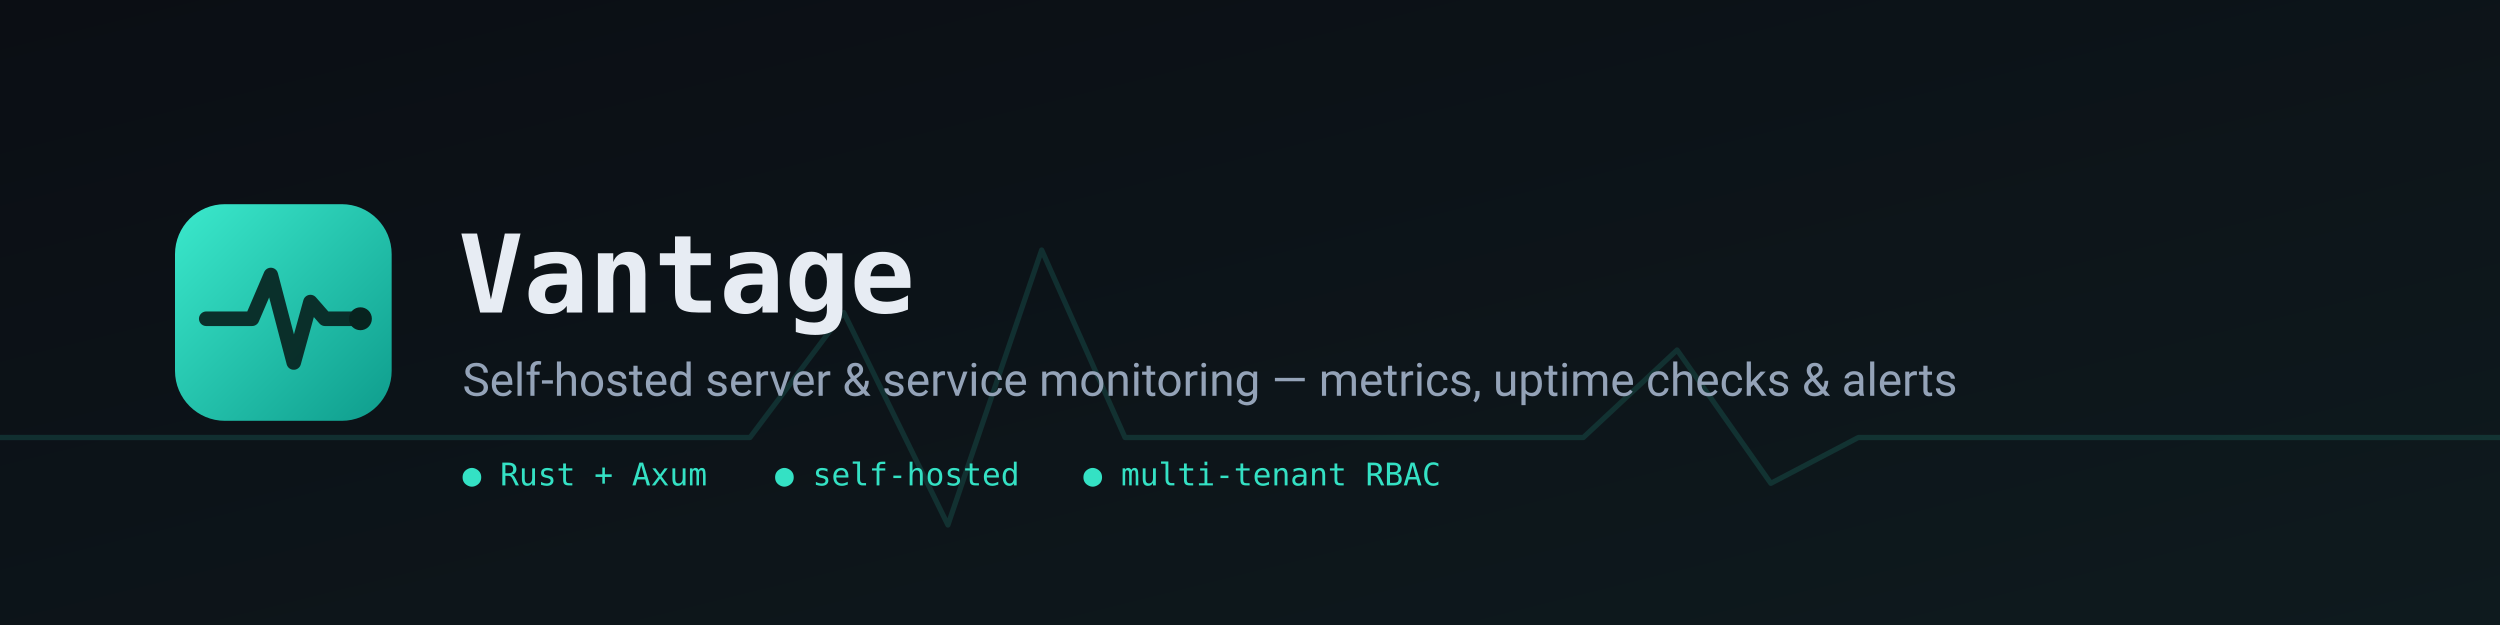
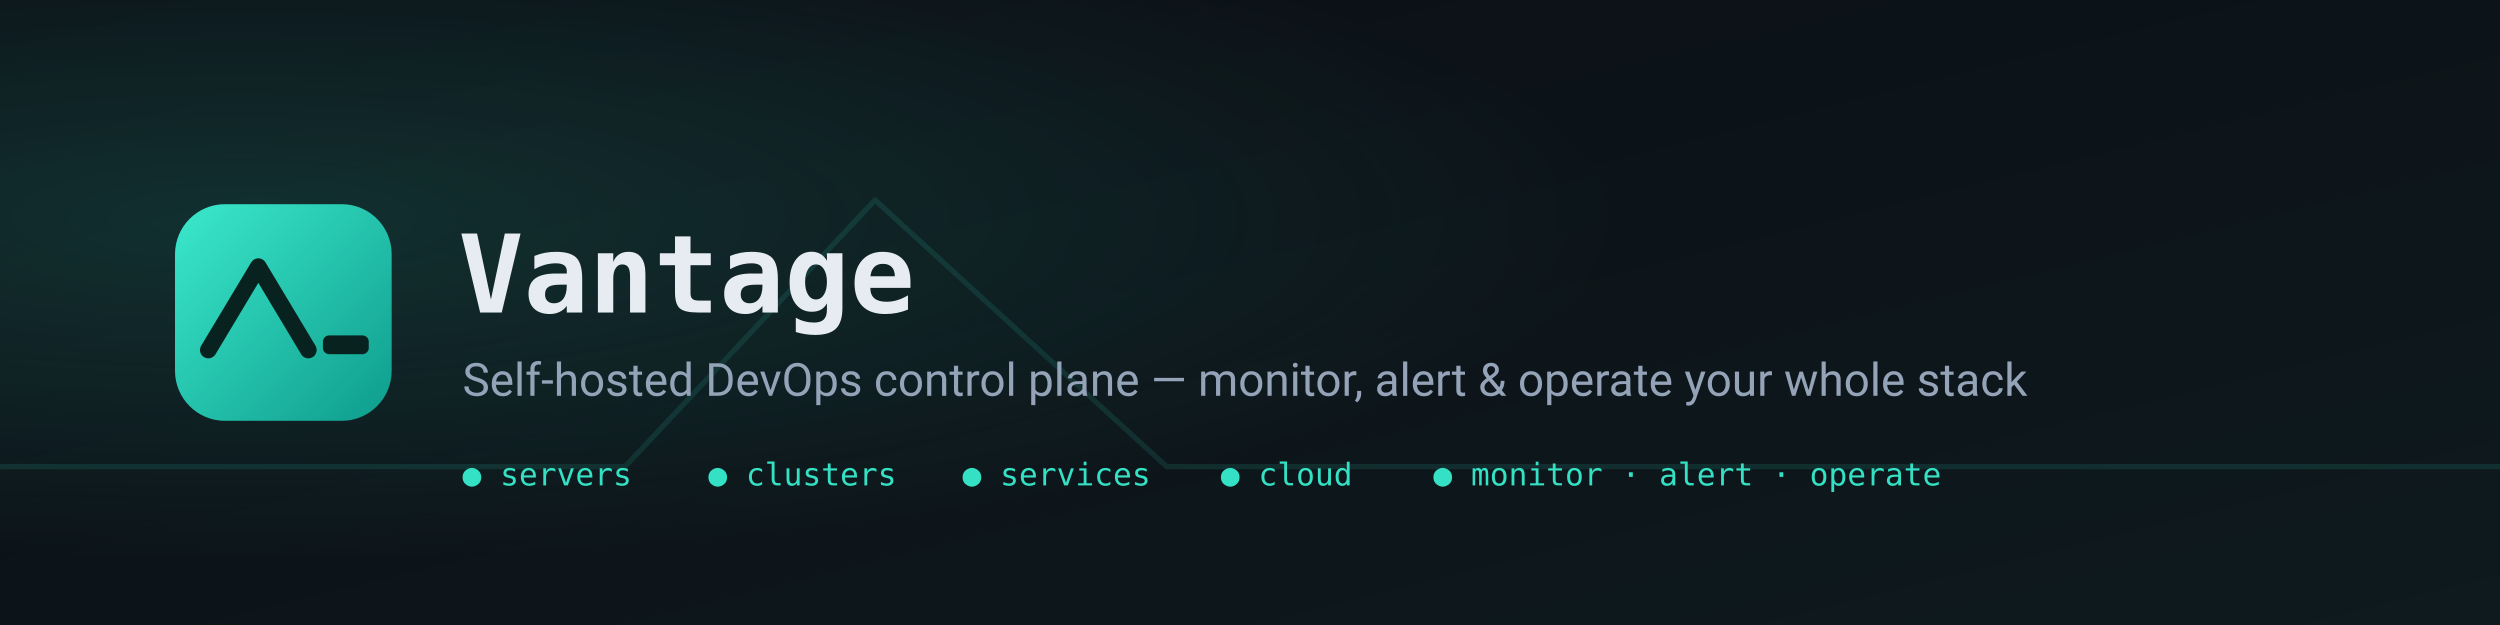
- <svg xmlns="http://www.w3.org/2000/svg" viewBox="0 0 1200 300" width="1200" height="300" role="img" aria-label="Vantage — self-hosted server and service monitoring">
+ <svg xmlns="http://www.w3.org/2000/svg" viewBox="0 0 1200 300" width="1200" height="300" role="img" aria-label="Vantage — self-hosted DevOps control plane">
  <defs>
    <linearGradient id="bg" x1="0" y1="0" x2="1" y2="1">
      <stop offset="0" stop-color="#0B0E14" />
      <stop offset="1" stop-color="#0E1A1E" />
    </linearGradient>
    <linearGradient id="tile" x1="0" y1="0" x2="1" y2="1">
      <stop offset="0" stop-color="#3BE9CC" />
      <stop offset="1" stop-color="#0E9C8C" />
    </linearGradient>
+     <radialGradient id="glow" cx="0.1" cy="0.35" r="0.55">
+       <stop offset="0" stop-color="#34E1C4" stop-opacity="0.15" />
+       <stop offset="1" stop-color="#34E1C4" stop-opacity="0" />
+     </radialGradient>
  </defs>
  <rect width="1200" height="300" fill="url(#bg)" />
-   <path d="M0 210 H360 L405 150 L455 252 L500 120 L540 210 H760 L805 168 L850 232 L892 210 H1200" fill="none" stroke="#34E1C4" stroke-width="2.5" opacity="0.14" stroke-linecap="round" stroke-linejoin="round" />
+   <rect width="1200" height="300" fill="url(#glow)" />
+   <path d="M0 224 H300 L420 96 L560 224 H1200" fill="none" stroke="#34E1C4" stroke-width="2.5" opacity="0.12" stroke-linecap="round" stroke-linejoin="round" />
  <g transform="translate(84 98)">
    <rect width="104" height="104" rx="24" fill="url(#tile)" />
-     <path d="M15 55 H37 L46 34 L57 76 L65 47 L72 55 H89" fill="none" stroke="#08231F" stroke-width="7" stroke-linecap="round" stroke-linejoin="round" opacity="0.92" />
-     <circle cx="89" cy="55" r="5.5" fill="#08231F" />
+     <path d="M16 70 L40 30 L64 70" fill="none" stroke="#08231F" stroke-width="8" stroke-linecap="round" stroke-linejoin="round" />
+     <rect x="71" y="63" width="22" height="9" rx="3" fill="#08231F" />
  </g>
  <text x="220" y="150" fill="#E7ECF3" font-family="ui-monospace,SFMono-Regular,Menlo,monospace" font-size="52" font-weight="700">Vantage</text>
-   <text x="222" y="190" fill="#94A3B8" font-family="ui-sans-serif,system-ui,Segoe UI,Roboto" font-size="22">Self-hosted server &amp; service monitoring — metrics, uptime checks &amp; alerts</text>
+   <text x="222" y="190" fill="#94A3B8" font-family="ui-sans-serif,system-ui,Segoe UI,Roboto" font-size="22">Self-hosted DevOps control plane — monitor, alert &amp; operate your whole stack</text>
  <g font-family="ui-monospace,Menlo,monospace" font-size="15" fill="#34E1C4">
-     <text x="222" y="233">● Rust + Axum</text>
-     <text x="372" y="233">● self-hosted</text>
-     <text x="520" y="233">● multi-tenant RBAC</text>
+     <text x="222" y="233">● servers</text>
+     <text x="340" y="233">● clusters</text>
+     <text x="462" y="233">● services</text>
+     <text x="586" y="233">● cloud</text>
+     <text x="688" y="233">● monitor · alert · operate</text>
  </g>
</svg>
